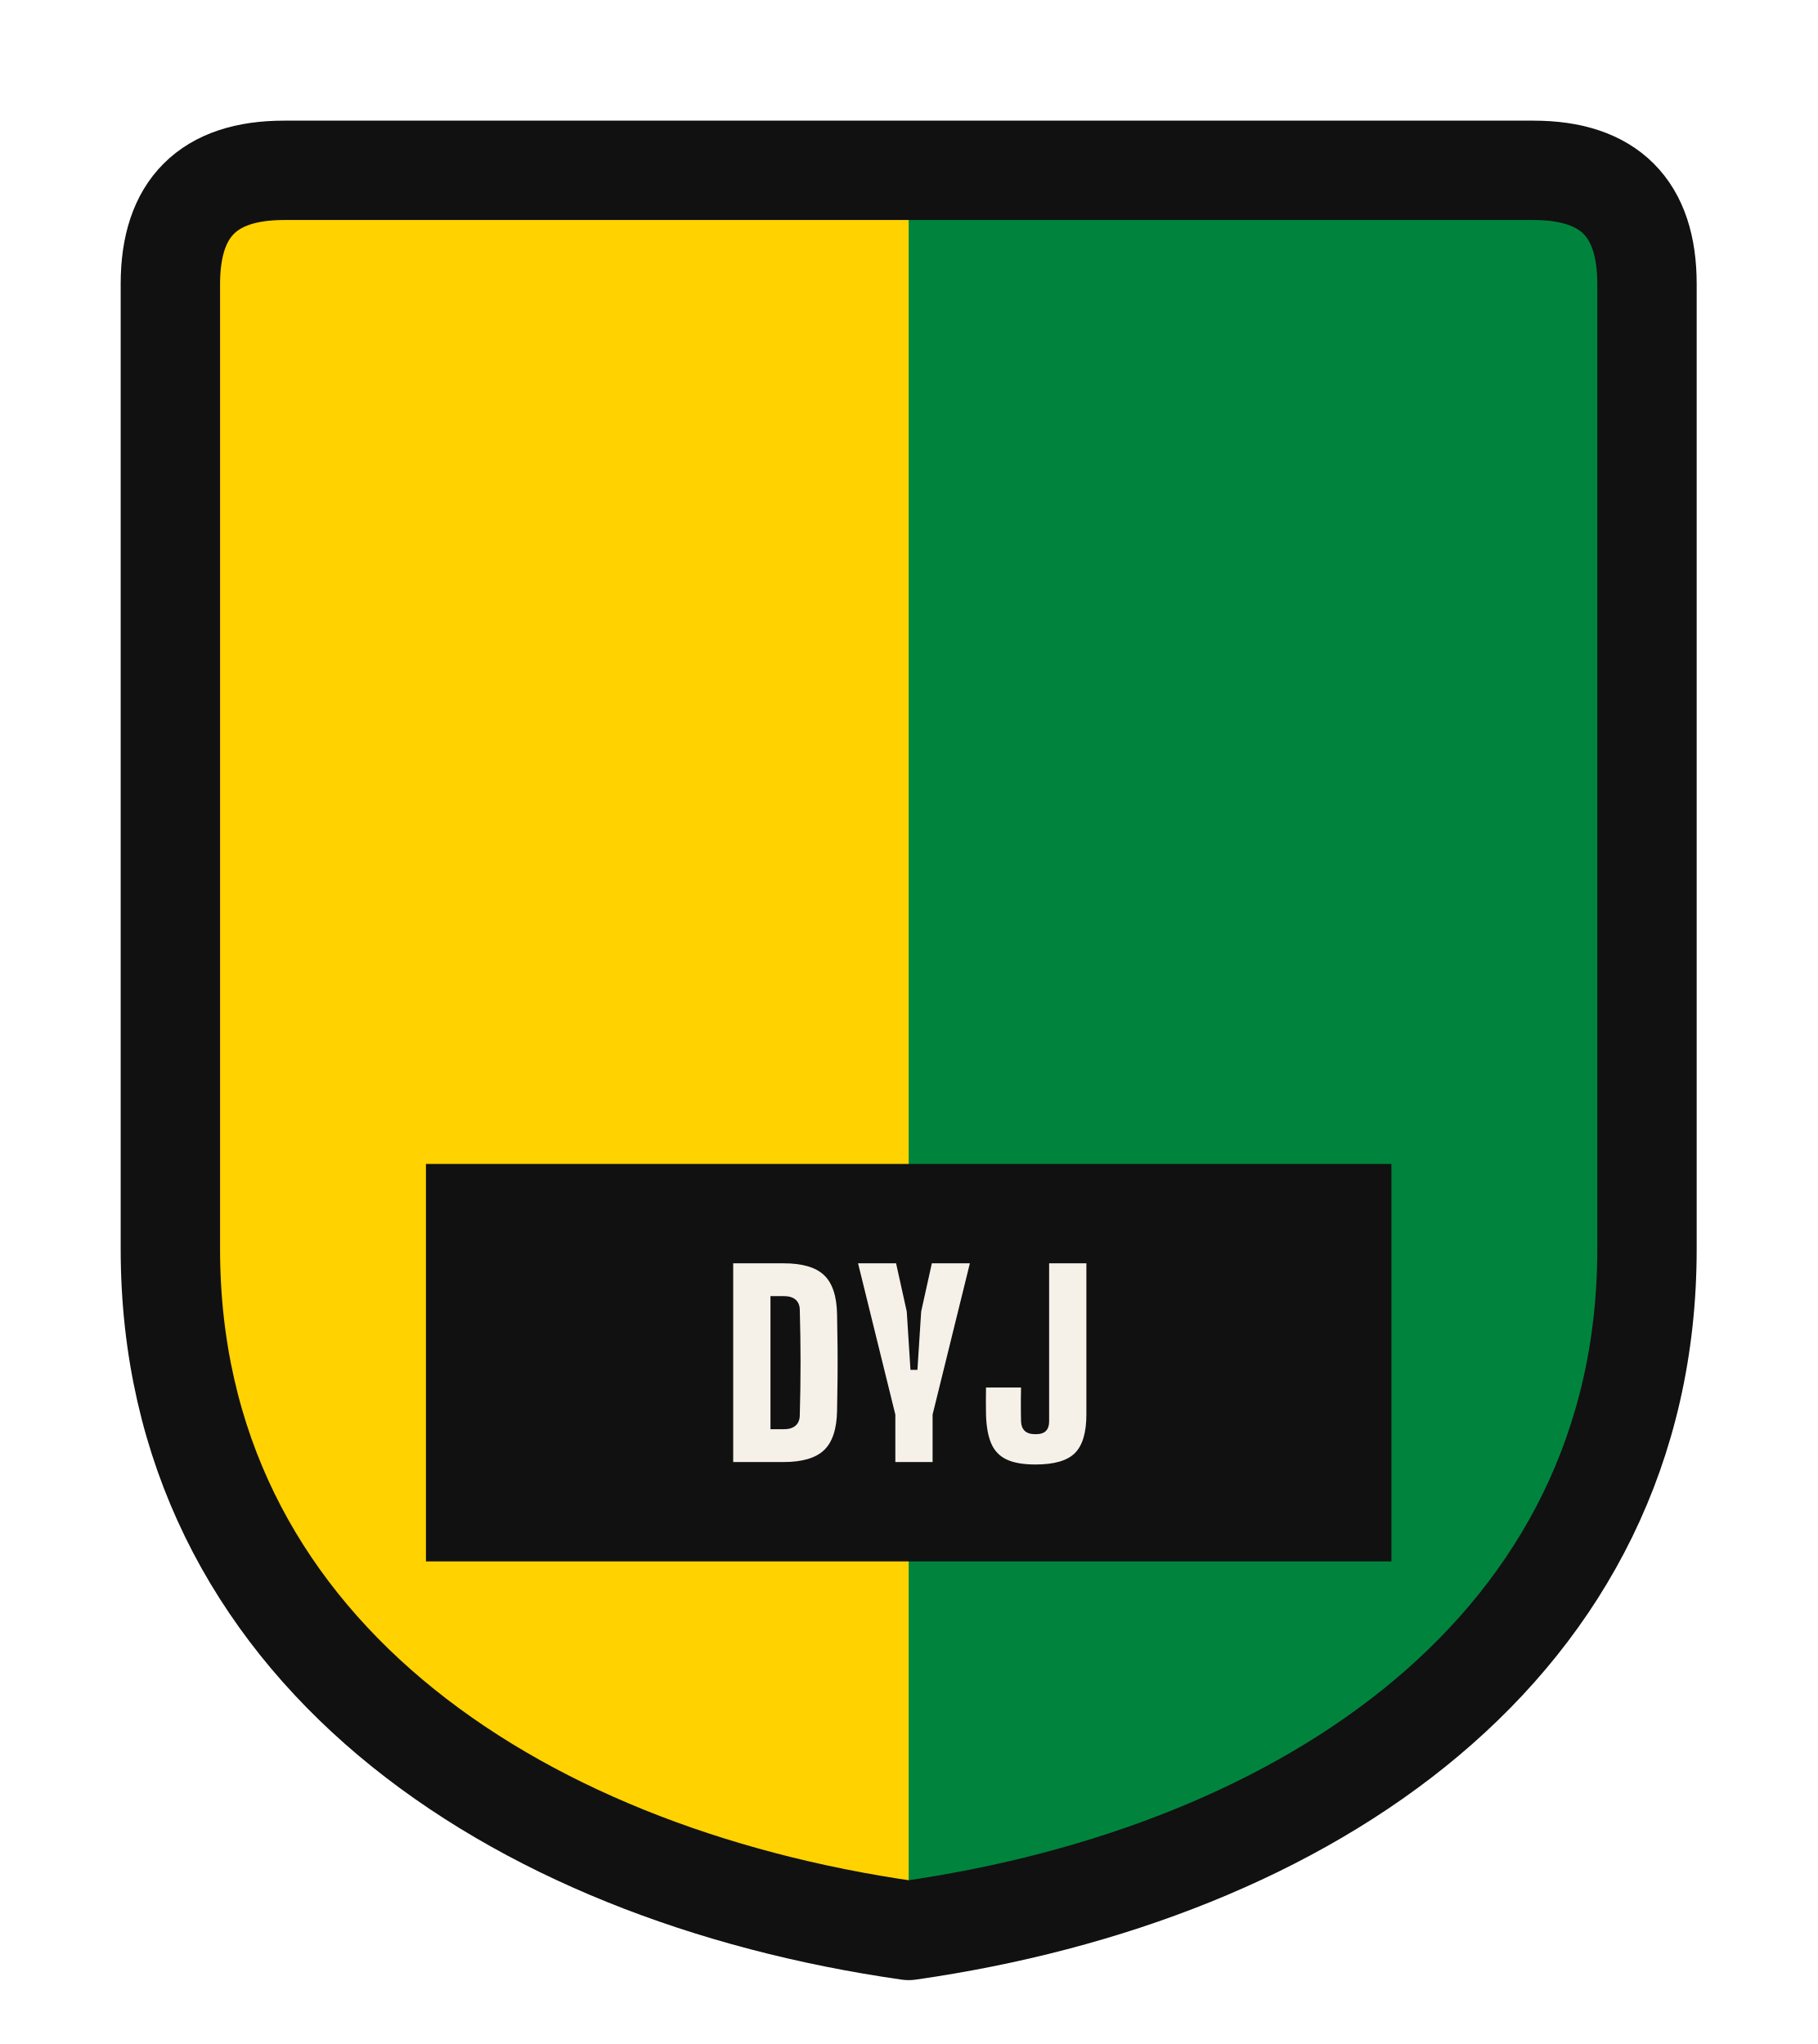
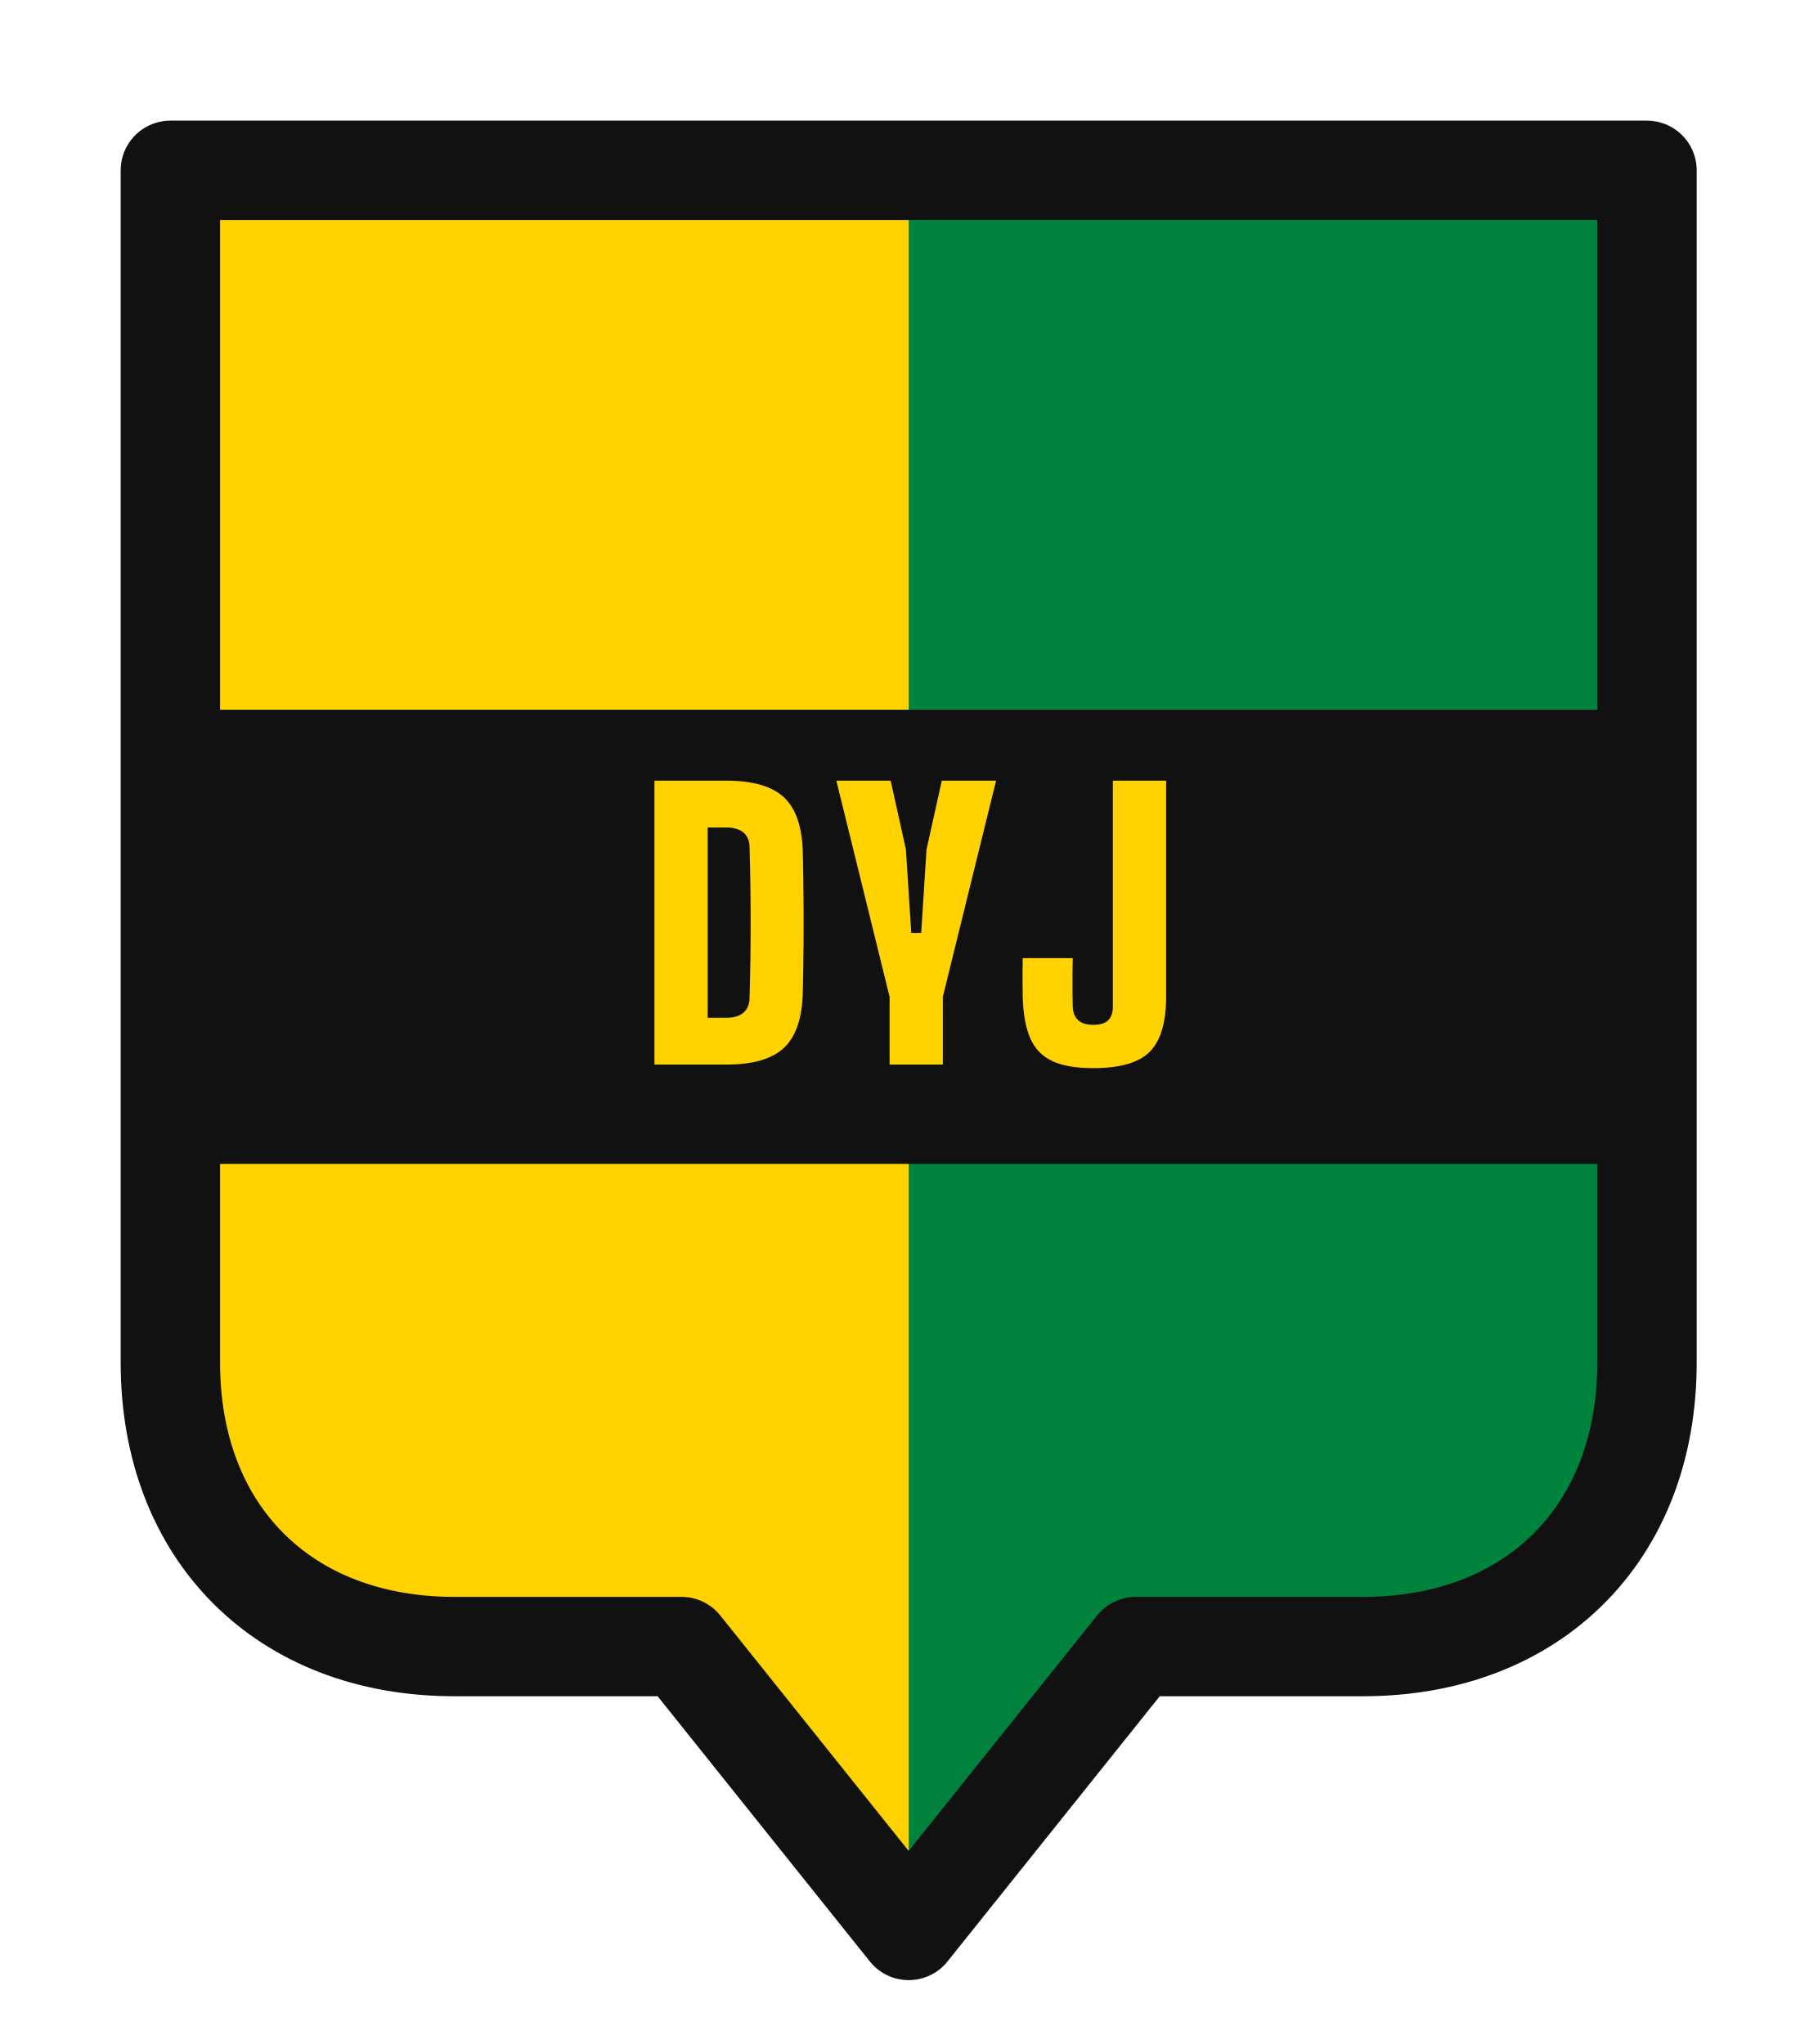
<svg xmlns="http://www.w3.org/2000/svg" viewBox="0 0 64 72" role="img" aria-label="Defensa y Justicia">
  <defs>
    <clipPath id="c">
-       <path d="M6 10 Q6 6 10 6 H54 Q58 6 58 10 V44 C58 58 46 66 32 68 C18 66 6 58 6 44 Z" />
+       <path d="M6 6 H58 V48 C58 54 54 58 48 58 H40 L32 68 L24 58 H16 C10 58 6 54 6 48 Z" />
    </clipPath>
  </defs>
  <g clip-path="url(#c)">
-     <rect width="64" height="72" fill="#FFD200" />
-     <rect x="32" width="32" height="72" fill="#00843D" />
+     <rect x="0" y="0" width="32" height="72" fill="#FFD200" />
+     <rect x="32" y="0" width="32" height="72" fill="#00843D" />
+     <rect x="0" y="25" width="64" height="16" fill="#111111" />
+     <path d="M23.047 37.5V27.5H25.584Q26.991 27.5 27.619 28.097Q28.247 28.694 28.272 30.062Q28.291 30.931 28.297 31.712Q28.303 32.494 28.297 33.275Q28.291 34.056 28.272 34.925Q28.247 36.3 27.619 36.9Q26.991 37.5 25.584 37.5ZM24.922 35.85H25.584Q25.978 35.85 26.184 35.669Q26.391 35.487 26.397 35.15Q26.416 34.481 26.425 33.819Q26.434 33.156 26.434 32.494Q26.434 31.831 26.425 31.166Q26.416 30.5 26.397 29.837Q26.391 29.506 26.184 29.328Q25.978 29.15 25.584 29.15H24.922Z M31.328 37.5V35.125V35.112L29.453 27.5H31.366L31.903 29.925L32.091 32.862H32.441L32.628 29.925L33.166 27.5H35.078L33.203 35.112V35.125V37.5Z M38.503 37.625Q37.584 37.625 37.05 37.372Q36.516 37.119 36.278 36.566Q36.041 36.013 36.016 35.112Q36.009 34.812 36.009 34.431Q36.009 34.05 36.016 33.75H37.778Q37.772 33.975 37.769 34.291Q37.766 34.606 37.769 34.922Q37.772 35.237 37.778 35.462Q37.791 35.769 37.966 35.934Q38.141 36.1 38.503 36.1Q38.872 36.1 39.031 35.934Q39.191 35.769 39.191 35.462V27.5H41.066V35.112Q41.066 36.462 40.494 37.044Q39.922 37.625 38.503 37.625Z" fill="#FFD200" />
  </g>
-   <path d="M6 10 Q6 6 10 6 H54 Q58 6 58 10 V44 C58 58 46 66 32 68 C18 66 6 58 6 44 Z" fill="none" stroke="#111111" stroke-width="3.5" stroke-linejoin="round" />
-   <rect x="15" y="41" width="34" height="14" fill="#111111" />
-   <path d="M25.82 51.5V44.5H27.597Q28.581 44.5 29.021 44.918Q29.46 45.336 29.478 46.294Q29.491 46.902 29.495 47.449Q29.5 47.996 29.495 48.542Q29.491 49.089 29.478 49.697Q29.46 50.66 29.021 51.08Q28.581 51.5 27.597 51.5ZM27.133 50.345H27.597Q27.872 50.345 28.017 50.218Q28.161 50.091 28.165 49.855Q28.178 49.387 28.185 48.923Q28.192 48.459 28.192 47.996Q28.192 47.532 28.185 47.066Q28.178 46.6 28.165 46.136Q28.161 45.904 28.017 45.78Q27.872 45.655 27.597 45.655H27.133Z M31.53 51.5V49.837V49.829L30.217 44.5H31.556L31.932 46.197L32.063 48.254H32.308L32.44 46.197L32.816 44.5H34.155L32.842 49.829V49.837V51.5Z M36.465 51.587Q35.822 51.587 35.447 51.41Q35.073 51.233 34.907 50.846Q34.741 50.459 34.723 49.829Q34.719 49.619 34.719 49.352Q34.719 49.085 34.723 48.875H35.957Q35.953 49.032 35.951 49.253Q35.948 49.474 35.951 49.695Q35.953 49.916 35.957 50.074Q35.966 50.288 36.088 50.404Q36.211 50.52 36.465 50.52Q36.723 50.52 36.834 50.404Q36.946 50.288 36.946 50.074V44.5H38.258V49.829Q38.258 50.774 37.858 51.181Q37.458 51.587 36.465 51.587Z" fill="#F5F1E8" />
+   <path d="M6 6 H58 V48 C58 54 54 58 48 58 H40 L32 68 L24 58 H16 C10 58 6 54 6 48 Z" fill="none" stroke="#111111" stroke-width="3.5" stroke-linejoin="round" />
</svg>
